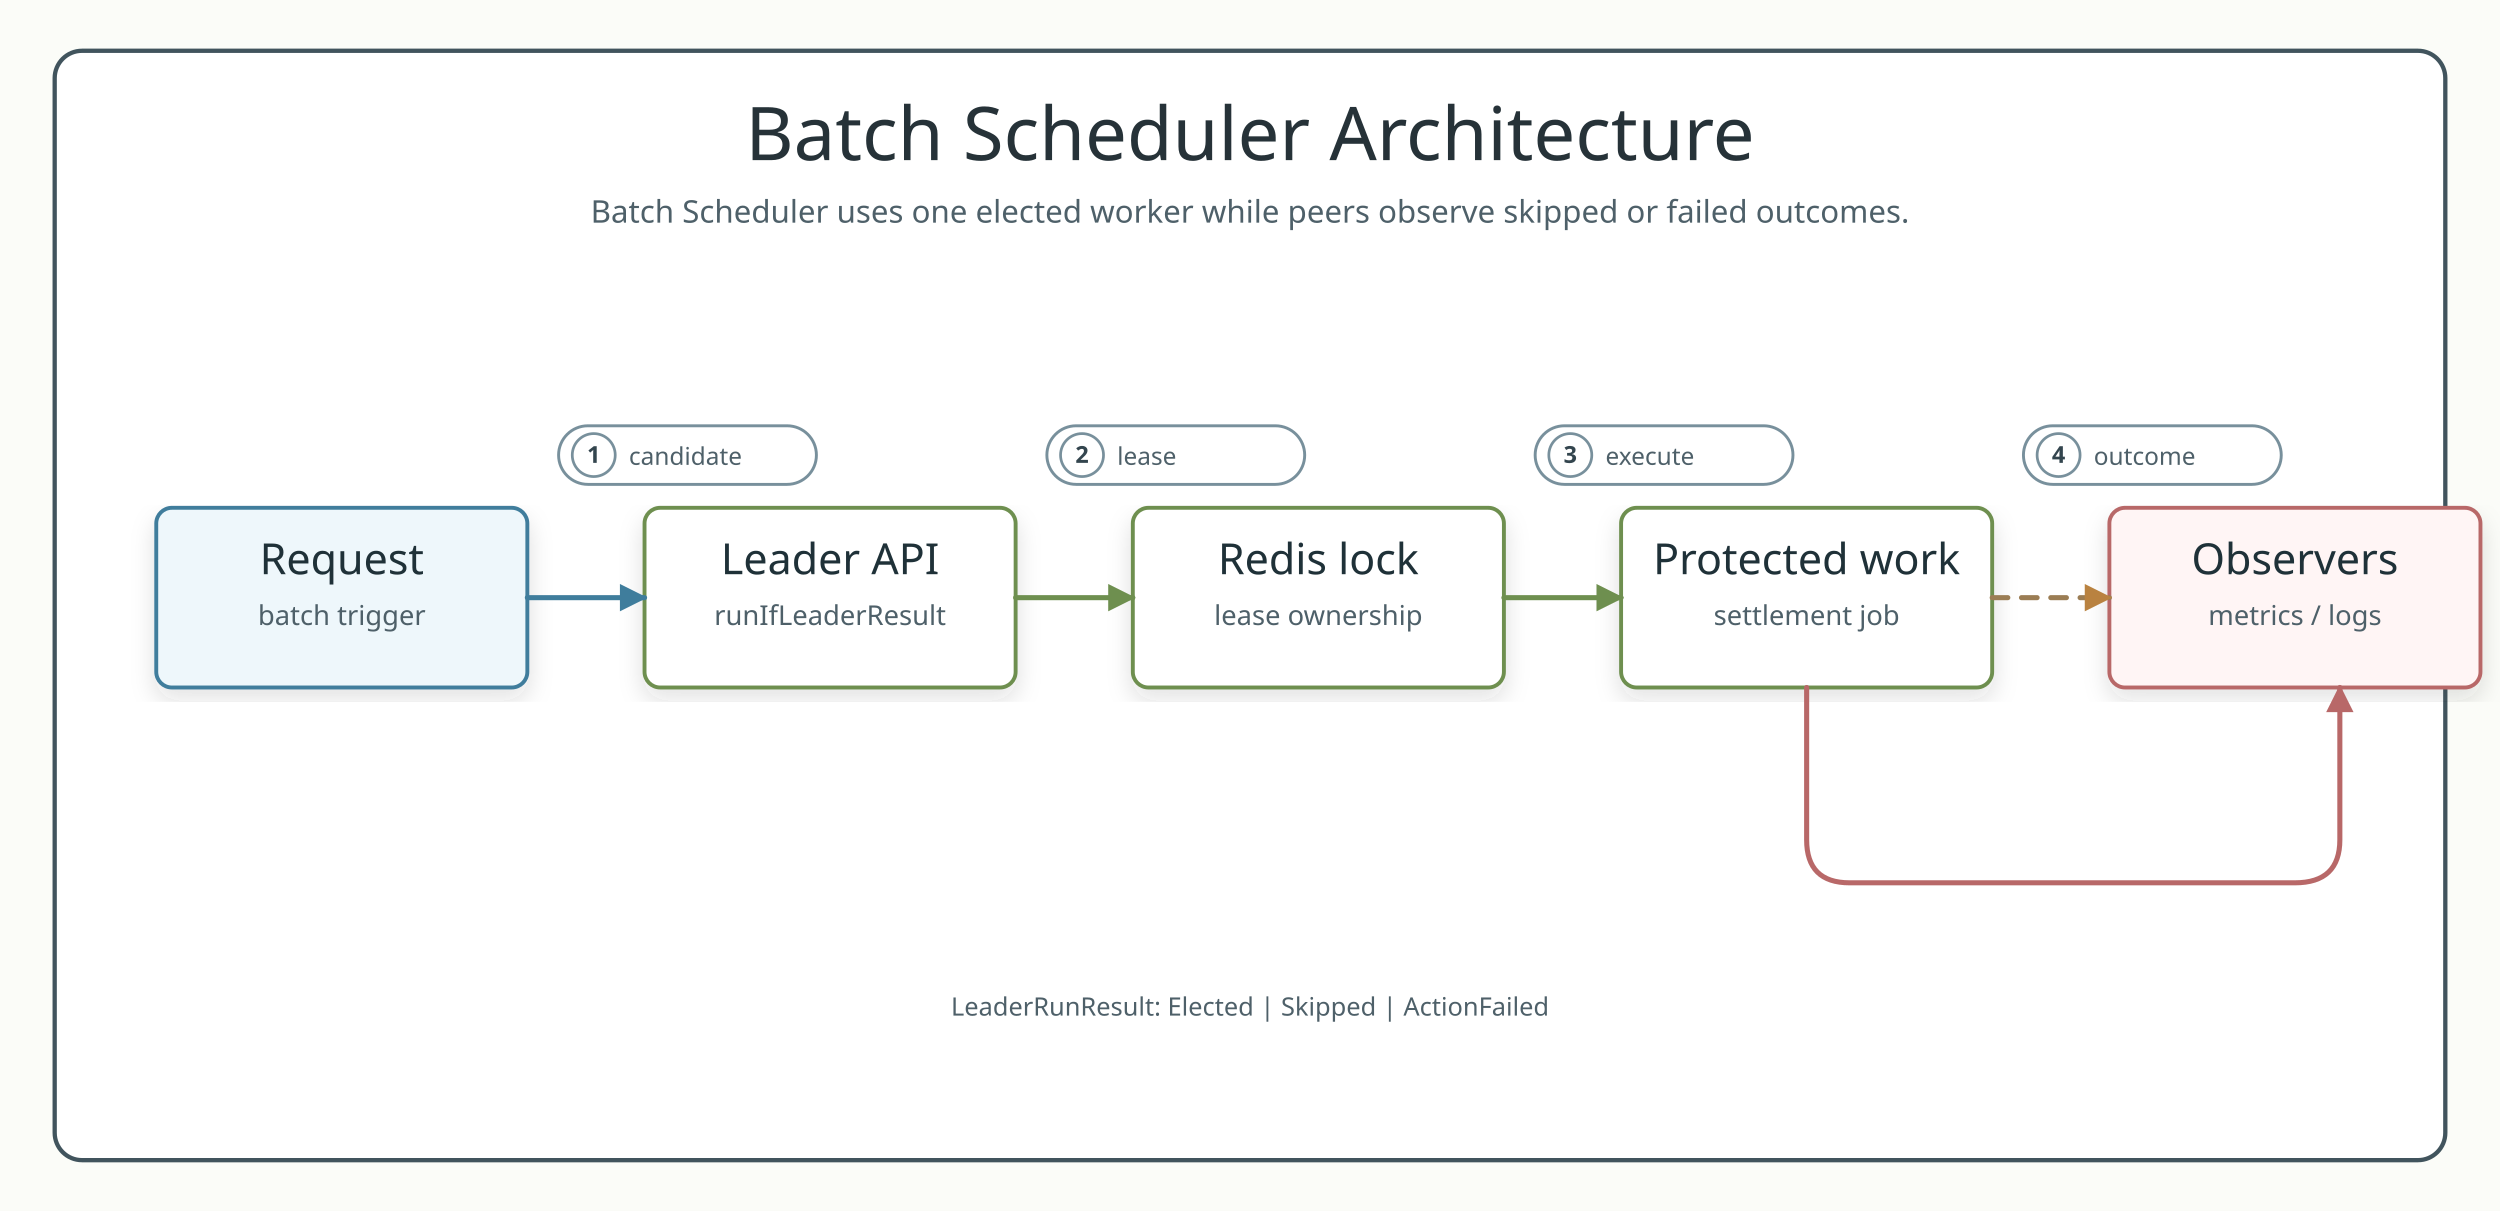
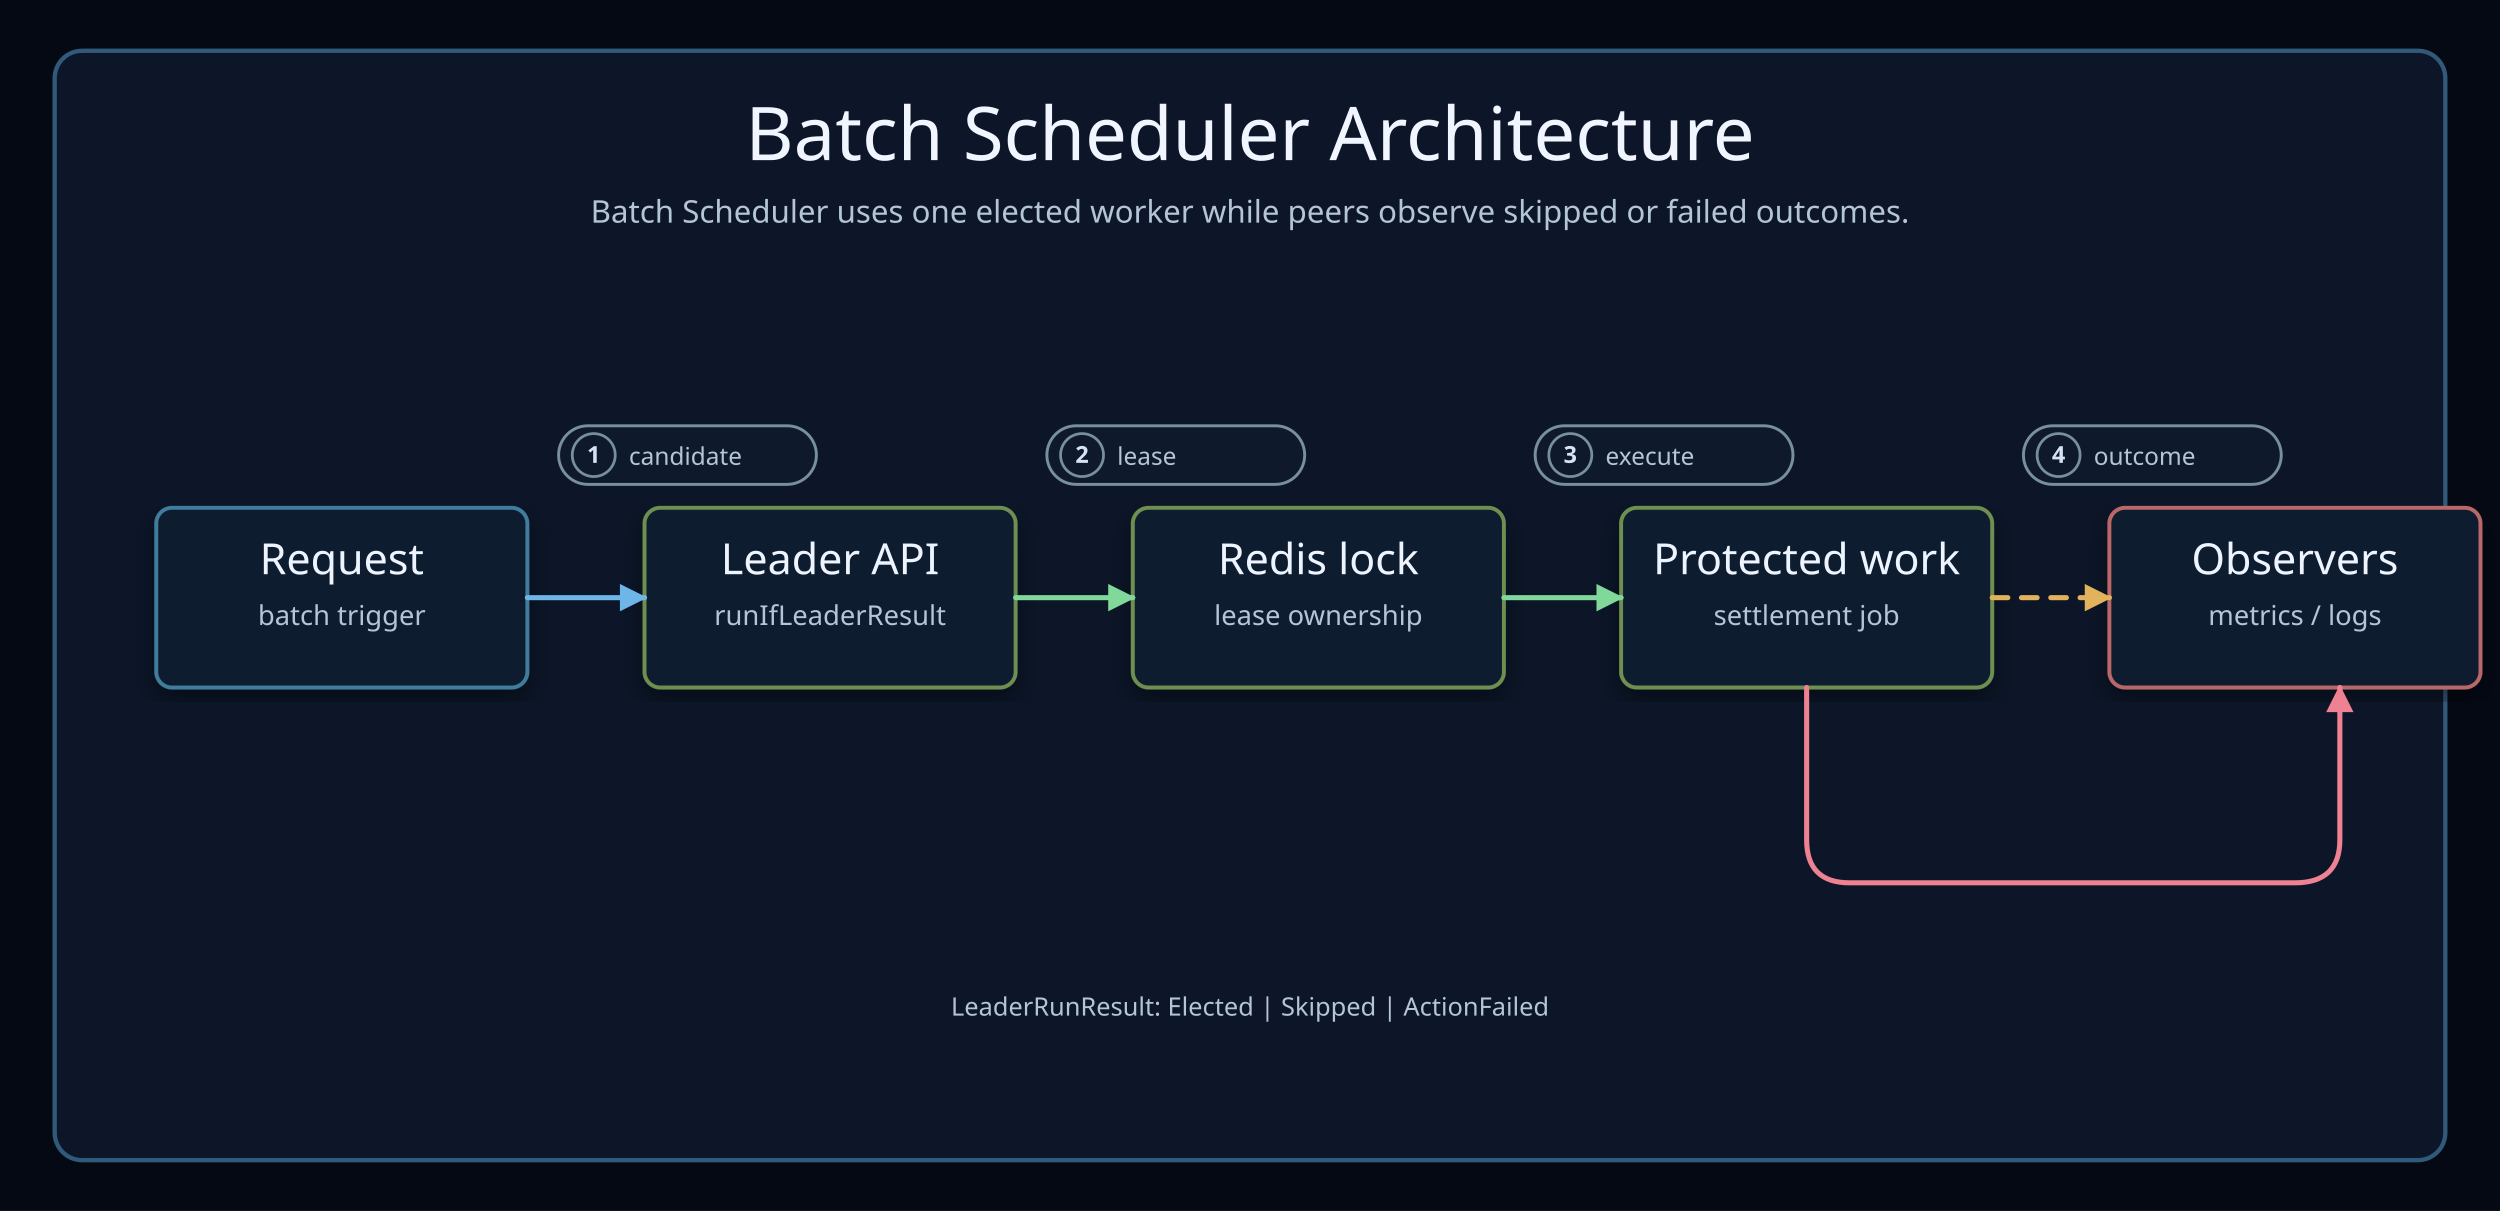
<svg xmlns="http://www.w3.org/2000/svg" width="1280" height="620" viewBox="0 0 1280 620" role="img" aria-labelledby="title desc">
  <defs>
    <filter id="shadow" x="-8%" y="-8%" width="116%" height="116%">
-       <feDropShadow dx="0" dy="6" stdDeviation="6" flood-color="#28343b" flood-opacity="0.13" />
+       <feDropShadow dx="0" dy="6" stdDeviation="6" flood-color="#02050a" flood-opacity="0.42" />
    </filter>
    <marker id="arrow-blue" viewBox="0 0 10 10" markerUnits="userSpaceOnUse" markerWidth="14" markerHeight="14" refX="9" refY="5" orient="auto">
-       <path d="M 0 0 L 10 5 L 0 10 Z" fill="#3f7d9c" stroke="#3f7d9c" stroke-width="0" stroke-dasharray="none" style="stroke-dasharray:none!important" />
+       <path d="M 0 0 L 10 5 L 0 10 Z" fill="#6fb6e8" stroke="#6fb6e8" stroke-width="0" stroke-dasharray="none" style="stroke-dasharray:none!important" />
    </marker>
    <marker id="arrow-green" viewBox="0 0 10 10" markerUnits="userSpaceOnUse" markerWidth="14" markerHeight="14" refX="9" refY="5" orient="auto">
-       <path d="M 0 0 L 10 5 L 0 10 Z" fill="#6e8f4f" stroke="#6e8f4f" stroke-width="0" stroke-dasharray="none" style="stroke-dasharray:none!important" />
+       <path d="M 0 0 L 10 5 L 0 10 Z" fill="#80d99b" stroke="#80d99b" stroke-width="0" stroke-dasharray="none" style="stroke-dasharray:none!important" />
    </marker>
    <marker id="arrow-amber" viewBox="0 0 10 10" markerUnits="userSpaceOnUse" markerWidth="14" markerHeight="14" refX="9" refY="5" orient="auto">
-       <path d="M 0 0 L 10 5 L 0 10 Z" fill="#b98240" stroke="#b98240" stroke-width="0" stroke-dasharray="none" style="stroke-dasharray:none!important" />
+       <path d="M 0 0 L 10 5 L 0 10 Z" fill="#e2b35c" stroke="#e2b35c" stroke-width="0" stroke-dasharray="none" style="stroke-dasharray:none!important" />
    </marker>
    <marker id="arrow-red" viewBox="0 0 10 10" markerUnits="userSpaceOnUse" markerWidth="14" markerHeight="14" refX="9" refY="5" orient="auto">
-       <path d="M 0 0 L 10 5 L 0 10 Z" fill="#b86868" stroke="#b86868" stroke-width="0" stroke-dasharray="none" style="stroke-dasharray:none!important" />
+       <path d="M 0 0 L 10 5 L 0 10 Z" fill="#ef8292" stroke="#ef8292" stroke-width="0" stroke-dasharray="none" style="stroke-dasharray:none!important" />
    </marker>
    <marker id="arrow-slate" viewBox="0 0 10 10" markerUnits="userSpaceOnUse" markerWidth="14" markerHeight="14" refX="9" refY="5" orient="auto">
-       <path d="M 0 0 L 10 5 L 0 10 Z" fill="#78909c" stroke="#78909c" stroke-width="0" stroke-dasharray="none" style="stroke-dasharray:none!important" />
+       <path d="M 0 0 L 10 5 L 0 10 Z" fill="#87a8c2" stroke="#87a8c2" stroke-width="0" stroke-dasharray="none" style="stroke-dasharray:none!important" />
    </marker>
    <style>
-       .canvas{fill:#fbfcf8}.frame{fill:#fff;stroke:#41545d;stroke-width:2.2}
-       .title{font-family:"Architects Daughter";font-size:38px;fill:#263238}
-       .subtitle,.detail,.labelText,.footer,.axis,.tick,.legend,.role{font-family:"Comic Mono";fill:#4e6069}
+       .canvas{fill:#050914}.frame{fill:#0c1628;stroke:#315a7a;stroke-width:2.2}
+       .title{font-family:"Architects Daughter";font-size:38px;fill:#f0f5ff}
+       .subtitle,.detail,.labelText,.footer,.axis,.tick,.legend,.role{font-family:"Comic Mono";fill:#b4c5d8}
      .subtitle{font-size:16px}.detail{font-size:14px}.footer{font-size:13px}.axis,.tick,.legend{font-size:13px}
      .role{font-family:"Comic Mono";font-size:12.5px}
-       .bandTitle,.cardTitle,.participant{font-family:"Architects Daughter";fill:#1f3138}
+       .bandTitle,.cardTitle,.participant{font-family:"Architects Daughter";fill:#edf4ff}
      .bandTitle{font-size:23px}.cardTitle{font-size:22px}.participant{font-size:19px}
-       .mono,.code,.badgeText{font-family:"Comic Mono";fill:#33454e}
-       .band{fill:#f5f9fb;stroke:#c8d7df;stroke-width:1.6}.bandAlt{fill:#fbfdf8;stroke:#d7e0d0;stroke-width:1.6}
-       .card{filter:url(#shadow);stroke-width:2}.header{fill:#fff;stroke:#546e7a;stroke-width:2}
+       .mono,.code,.badgeText{font-family:"Comic Mono";fill:#d7e3f2}
+       .band{fill:#101d30;stroke:#294c69;stroke-width:1.6}.bandAlt{fill:#10231f;stroke:#2f6257;stroke-width:1.6}
+       .card{filter:url(#shadow);fill:#111d2f!important;stroke-width:2}.header{fill:#111d2f;stroke:#537a99;stroke-width:2}
+       .surfaceWarm{fill:#211c16;stroke:#8b6a34;stroke-width:2}.surfacePurple{fill:#1c1930;stroke:#7058a2;stroke-width:2}
+       .footerBar{fill:#0e1b2e;stroke:#294c69;stroke-width:2}.tableHeader{fill:#142b46;stroke:#537a99;stroke-width:2}
      .edge,.call,.return,.skip,.state{fill:none;stroke-width:2.6;stroke-linecap:round;stroke-linejoin:round}
-       .call{stroke:#3f7d9c;marker-end:url(#arrow-blue)}.state{stroke:#6e8f4f;marker-end:url(#arrow-green)}
-       .return{stroke:#9b7d54;marker-end:url(#arrow-amber);stroke-dasharray:8 7}.skip{stroke:#b86868;marker-end:url(#arrow-red)}
-       .pill,.label{fill:#fff;stroke-width:1.5}.labelText{font-size:12.5px}.badgeText{font-size:12px;font-weight:700}
-       .lifeline{stroke:#9aaab1;stroke-width:2;stroke-dasharray:7 8}.activation{fill:#e6f2ec;stroke:#5b7e67;stroke-width:1.7}
-       .branch{fill:none;stroke:#78909c;stroke-width:2.2;stroke-dasharray:12 8}.divider{stroke:#78909c;stroke-width:1.4;stroke-dasharray:8 7}
+       .call{stroke:#6fb6e8;marker-end:url(#arrow-blue)}.state{stroke:#80d99b;marker-end:url(#arrow-green)}
+       .return{stroke:#e2b35c;marker-end:url(#arrow-amber);stroke-dasharray:8 7}.skip{stroke:#ef8292;marker-end:url(#arrow-red)}
+       .pill,.label{fill:#0e1a2b;stroke-width:1.5}.badgeCircle{fill:#0e1a2b}.labelText{font-size:12.5px}.badgeText{font-size:12px;font-weight:700}
+       .lifeline{stroke:#52718a;stroke-width:2;stroke-dasharray:7 8}.activation{fill:#193c32;stroke:#71bf8b;stroke-width:1.7}
+       .branch{fill:none;stroke:#7194ae;stroke-width:2.2;stroke-dasharray:12 8}.divider{stroke:#7194ae;stroke-width:1.4;stroke-dasharray:8 7}
    </style>
  </defs>
  <rect class="canvas" width="1280" height="620" />
  <rect class="frame" x="28" y="26" width="1224" height="568" rx="14" />
  <text x="640" y="82" class="title" text-anchor="middle">Batch Scheduler Architecture</text>
  <text x="640" y="114" class="subtitle" text-anchor="middle">Batch Scheduler uses one elected worker while peers observe skipped or failed outcomes.</text>
  <g>
    <rect x="80" y="260" width="190" height="92" rx="8" class="card" fill="#eef7fb" stroke="#3f7d9c" />
    <text x="175" y="294" class="cardTitle" text-anchor="middle">Request</text>
    <text x="175" y="320" class="detail" text-anchor="middle">batch trigger</text>
  </g>
  <g>
    <rect x="330" y="260" width="190" height="92" rx="8" class="card" fill="#fff" stroke="#6e8f4f" />
    <text x="425" y="294" class="cardTitle" text-anchor="middle">Leader API</text>
    <text x="425" y="320" class="detail" text-anchor="middle">runIfLeaderResult</text>
  </g>
  <g>
    <rect x="580" y="260" width="190" height="92" rx="8" class="card" fill="#fff" stroke="#6e8f4f" />
    <text x="675" y="294" class="cardTitle" text-anchor="middle">Redis lock</text>
    <text x="675" y="320" class="detail" text-anchor="middle">lease ownership</text>
  </g>
  <g>
    <rect x="830" y="260" width="190" height="92" rx="8" class="card" fill="#fff" stroke="#6e8f4f" />
    <text x="925" y="294" class="cardTitle" text-anchor="middle">Protected work</text>
    <text x="925" y="320" class="detail" text-anchor="middle">settlement job</text>
  </g>
  <g>
    <rect x="1080" y="260" width="190" height="92" rx="8" class="card" fill="#fff5f5" stroke="#b86868" />
    <text x="1175" y="294" class="cardTitle" text-anchor="middle">Observers</text>
    <text x="1175" y="320" class="detail" text-anchor="middle">metrics / logs</text>
  </g>
  <path d="M 270 306 L 330 306" class="call" />
  <path d="M 520 306 L 580 306" class="state" />
  <path d="M 770 306 L 830 306" class="state" />
  <path d="M 1020 306 L 1080 306" class="return" />
  <path d="M 925 352 L 925 430 Q 925 452 947 452 L 1175 452 Q 1198 452 1198 430 L 1198 352" class="skip" />
  <g>
    <rect x="286" y="218" width="132" height="30" rx="15" class="pill" stroke="#78909c" />
-     <circle cx="304" cy="233" r="11" fill="#fff" stroke="#78909c" stroke-width="1.4" />
+     <circle cx="304" cy="233" r="11" class="badgeCircle" stroke="#78909c" stroke-width="1.4" />
    <text x="304" y="237" text-anchor="middle" class="badgeText">1</text>
    <text x="322" y="238" class="labelText">candidate</text>
  </g>
  <g>
    <rect x="536" y="218" width="132" height="30" rx="15" class="pill" stroke="#78909c" />
-     <circle cx="554" cy="233" r="11" fill="#fff" stroke="#78909c" stroke-width="1.4" />
+     <circle cx="554" cy="233" r="11" class="badgeCircle" stroke="#78909c" stroke-width="1.4" />
    <text x="554" y="237" text-anchor="middle" class="badgeText">2</text>
    <text x="572" y="238" class="labelText">lease</text>
  </g>
  <g>
    <rect x="786" y="218" width="132" height="30" rx="15" class="pill" stroke="#78909c" />
-     <circle cx="804" cy="233" r="11" fill="#fff" stroke="#78909c" stroke-width="1.4" />
+     <circle cx="804" cy="233" r="11" class="badgeCircle" stroke="#78909c" stroke-width="1.4" />
    <text x="804" y="237" text-anchor="middle" class="badgeText">3</text>
    <text x="822" y="238" class="labelText">execute</text>
  </g>
  <g>
    <rect x="1036" y="218" width="132" height="30" rx="15" class="pill" stroke="#78909c" />
-     <circle cx="1054" cy="233" r="11" fill="#fff" stroke="#78909c" stroke-width="1.4" />
+     <circle cx="1054" cy="233" r="11" class="badgeCircle" stroke="#78909c" stroke-width="1.4" />
    <text x="1054" y="237" text-anchor="middle" class="badgeText">4</text>
    <text x="1072" y="238" class="labelText">outcome</text>
  </g>
  <text x="640" y="520" class="footer" text-anchor="middle">LeaderRunResult: Elected | Skipped | ActionFailed</text>
</svg>
